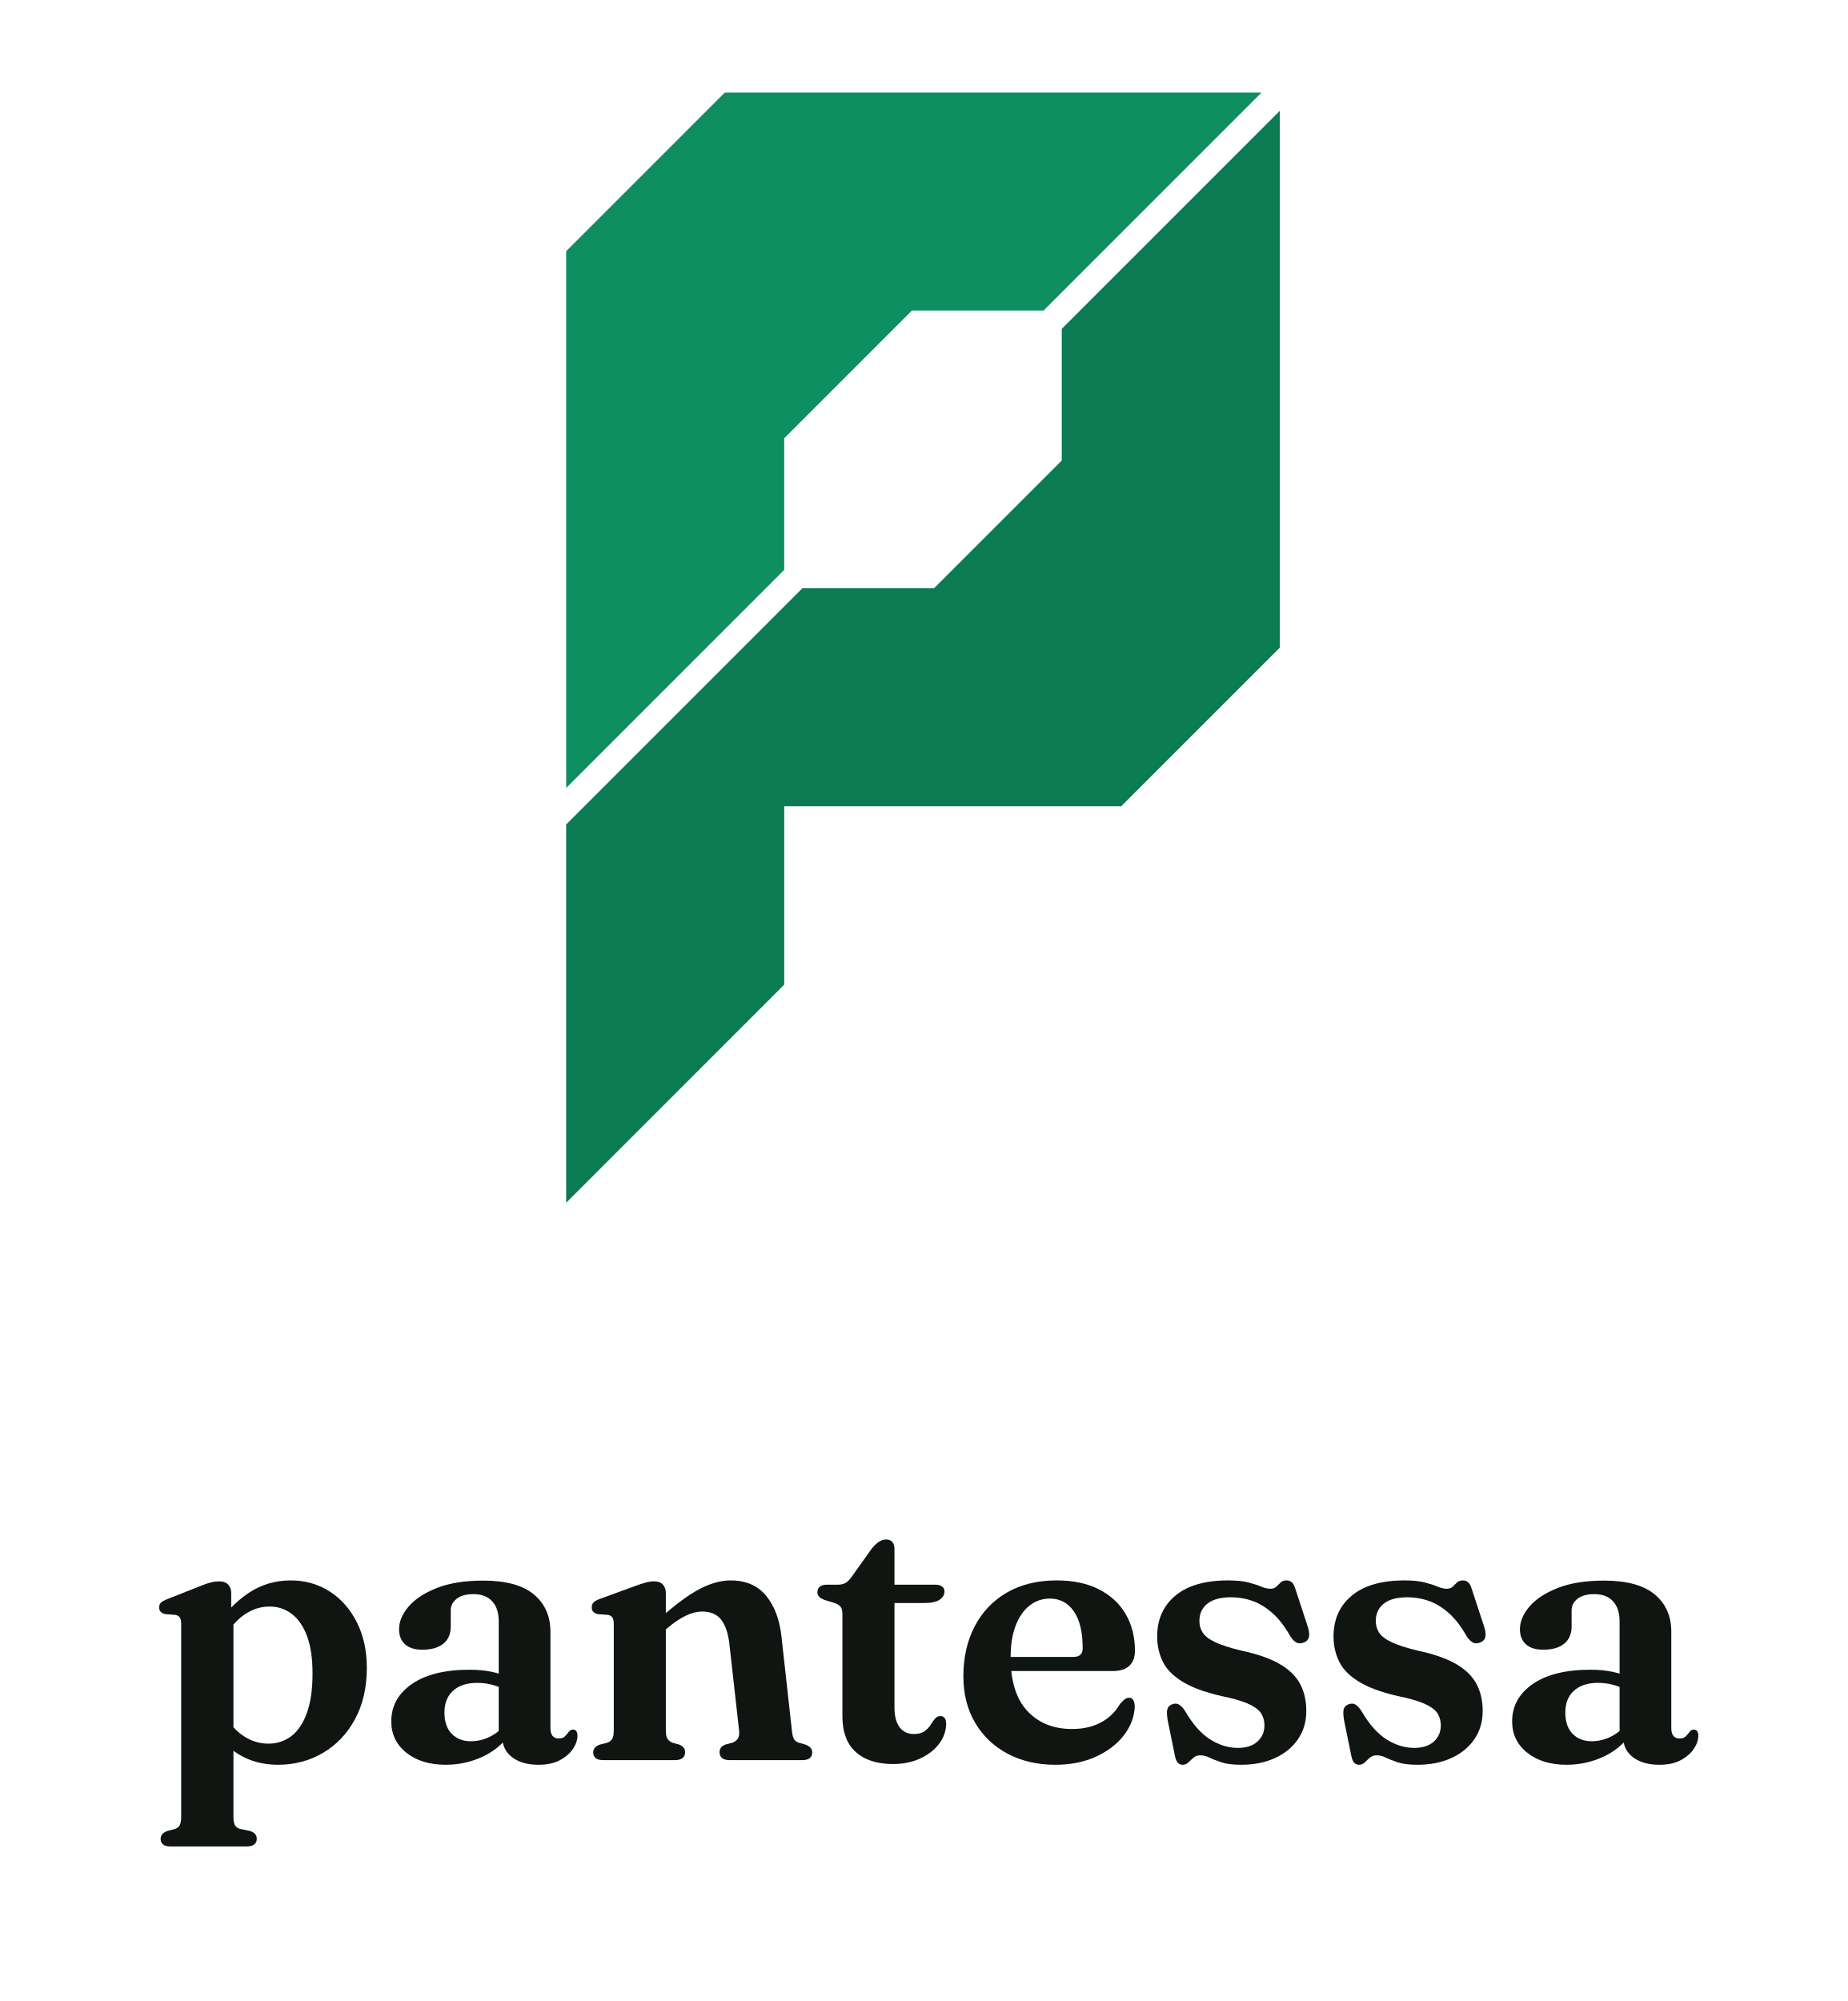
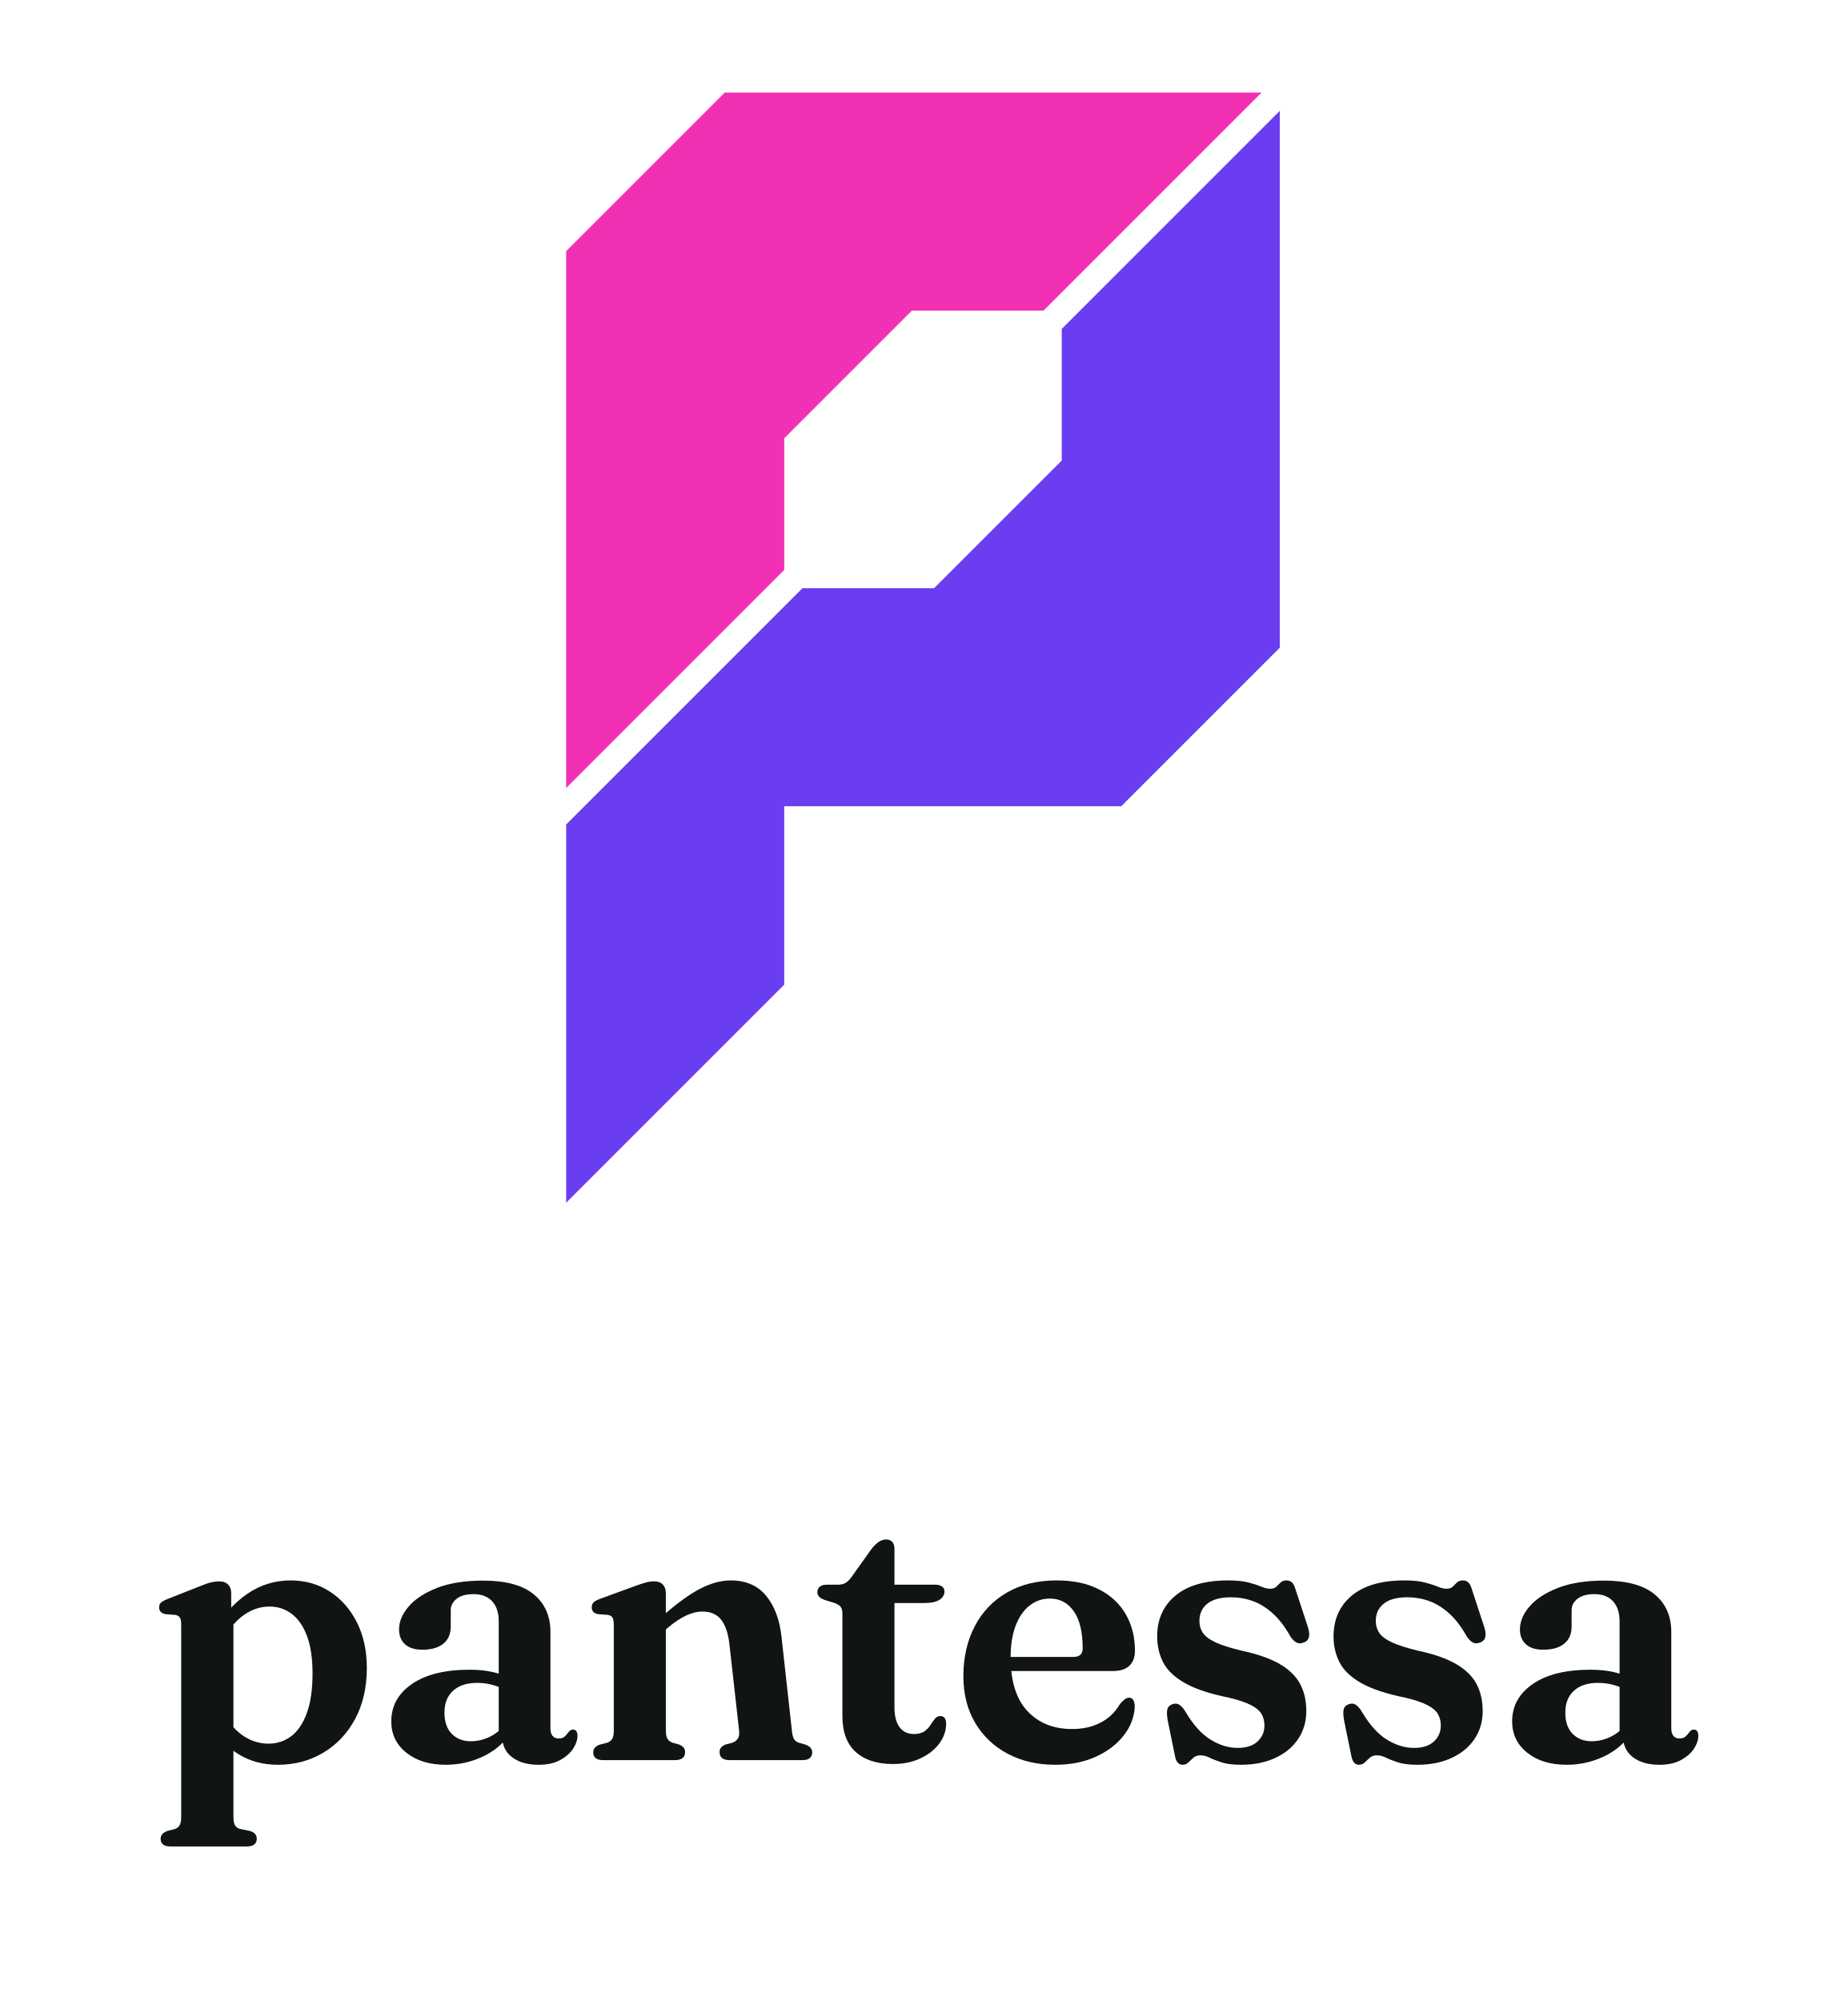
<svg xmlns="http://www.w3.org/2000/svg" viewBox="0 0 199.46 216">
  <g transform="translate(31.16 1.43) scale(1.07)">
-     <path d="M 44 8 L 98.16 8 L 76.16 30 L 62.88 30 L 50 42.88 L 50 56.16 L 28 78.16 L 28 24 Z" fill="#0e8f62" />
-     <path d="M 100 9.84 L 100 64 L 84 80 L 50 80 L 50 98 L 28 120 L 28 81.84 L 51.84 58 L 65.12 58 L 78 45.12 L 78 31.84 Z" fill="#0C7A52" />
+     <path d="M 44 8 L 98.16 8 L 76.16 30 L 62.88 30 L 50 42.88 L 50 56.16 L 28 78.16 L 28 24 Z" fill="#F230B4" />
+     <path d="M 100 9.84 L 100 64 L 84 80 L 50 80 L 50 98 L 28 120 L 28 81.84 L 51.84 58 L 65.12 58 L 78 45.12 L 78 31.84 Z" fill="#6A3DF0" />
  </g>
  <g transform="translate(16 190)">
    <g transform="scale(0.02)" fill="#101512">
      <path d="M448 -902V-790L460 -766V306Q460 337 468.5 351.5Q477 366 495 371L548 382Q568 388 577.0 398.5Q586 409 586 425Q586 444 572.5 455.0Q559 466 530 466H121Q93 466 80.0 455.0Q67 444 67 425Q67 410 76.0 399.5Q85 389 104 382L143 372Q161 366 169.5 351.5Q178 337 178 306V-734Q178 -759 170.5 -770.0Q163 -781 146 -784L93 -788Q75 -792 67.0 -801.0Q59 -810 59 -824Q59 -841 68.5 -850.0Q78 -859 105 -870L280 -939Q316 -954 339.5 -959.5Q363 -965 381 -965Q415 -965 431.5 -947.5Q448 -930 448 -902ZM402 -651 358 -708Q437 -832 540.0 -901.0Q643 -970 769 -970Q887 -970 980.0 -910.0Q1073 -850 1126.5 -743.5Q1180 -637 1180 -498Q1180 -339 1116.5 -221.5Q1053 -104 944.0 -39.5Q835 25 700 25Q581 25 489.0 -31.0Q397 -87 337 -193L406 -251Q455 -169 516.5 -129.0Q578 -89 649 -89Q718 -89 771.5 -129.0Q825 -169 856.0 -253.5Q887 -338 887 -468Q887 -590 857.0 -670.0Q827 -750 774.5 -789.5Q722 -829 655 -829Q583 -829 519.5 -785.5Q456 -742 402 -651Z" />
      <path d="M1911.0 -127V-148L1892.0 -152V-749Q1892.0 -819 1856.5 -857.5Q1821.0 -896 1756.0 -896Q1697.0 -896 1665.0 -871.0Q1633.0 -846 1633.0 -809V-721Q1633.0 -661 1593.0 -628.5Q1553.0 -596 1480.0 -596Q1418.0 -596 1386.0 -625.5Q1354.0 -655 1354.0 -706Q1354.0 -769 1406.0 -829.5Q1458.0 -890 1559.0 -929.5Q1660.0 -969 1808.0 -969Q1992.0 -969 2081.5 -894.5Q2171.0 -820 2171.0 -693V-173Q2171.0 -145 2182.5 -131.0Q2194.0 -117 2215.0 -117Q2237.0 -117 2248.0 -127.5Q2259.0 -138 2267.0 -149Q2272.0 -156 2278.0 -160.5Q2284.0 -165 2293.0 -165Q2305.0 -165 2311.0 -156.0Q2317.0 -147 2317.0 -132Q2317.0 -98 2293.5 -62.0Q2270.0 -26 2223.5 -0.5Q2177.0 25 2107.0 25Q2018.0 25 1964.5 -15.5Q1911.0 -56 1911.0 -127ZM1312.0 -209Q1312.0 -334 1423.5 -411.0Q1535.0 -488 1735.0 -488Q1800.0 -488 1852.5 -477.0Q1905.0 -466 1943.0 -447L1921.0 -383Q1887.0 -399 1851.5 -408.0Q1816.0 -417 1775.0 -417Q1692.0 -417 1645.5 -374.5Q1599.0 -332 1599.0 -257Q1599.0 -182 1638.5 -142.0Q1678.0 -102 1741.0 -102Q1795.0 -102 1844.5 -126.5Q1894.0 -151 1928.0 -195L1950.0 -138Q1895.0 -60 1802.5 -17.5Q1710.0 25 1606.0 25Q1475.0 25 1393.5 -40.0Q1312.0 -105 1312.0 -209Z" />
      <path d="M2794.0 -902V-160Q2794.0 -129 2803.0 -115.0Q2812.0 -101 2830.0 -94L2866.0 -84Q2898.0 -71 2898.0 -44Q2898.0 0 2842.0 0H2456.0Q2428.0 0 2415.0 -11.0Q2402.0 -22 2402.0 -41Q2402.0 -56 2410.5 -66.5Q2419.0 -77 2438.0 -84L2478.0 -94Q2496.0 -101 2504.5 -115.0Q2513.0 -129 2513.0 -160V-733Q2513.0 -759 2505.5 -770.0Q2498.0 -781 2481.0 -784L2428.0 -788Q2410.0 -792 2402.0 -801.0Q2394.0 -810 2394.0 -824Q2394.0 -841 2403.5 -851.0Q2413.0 -861 2440.0 -871L2626.0 -939Q2664.0 -953 2687.0 -959.0Q2710.0 -965 2731.0 -965Q2762.0 -965 2778.0 -947.5Q2794.0 -930 2794.0 -902ZM2764.0 -679 2718.0 -726 2757.0 -761Q2883.0 -874 2973.0 -922.0Q3063.0 -970 3144.0 -970Q3267.0 -970 3335.0 -887.5Q3403.0 -805 3418.0 -668L3474.0 -163Q3477.0 -130 3485.0 -115.0Q3493.0 -100 3512.0 -94L3547.0 -84Q3566.0 -77 3575.0 -66.5Q3584.0 -56 3584.0 -41Q3584.0 -22 3571.0 -11.0Q3558.0 0 3529.0 0H3139.0Q3084.0 0 3084.0 -44Q3084.0 -71 3115.0 -84L3153.0 -94Q3172.0 -101 3182.5 -116.0Q3193.0 -131 3189.0 -163L3137.0 -627Q3127.0 -714 3092.5 -758.0Q3058.0 -802 2991.0 -802Q2949.0 -802 2902.5 -780.0Q2856.0 -758 2804.0 -714Z" />
      <path d="M3702.0 -849 3656.0 -863Q3632.0 -871 3622.0 -881.5Q3612.0 -892 3612.0 -906Q3612.0 -926 3625.5 -936.5Q3639.0 -947 3662.0 -947H3723.0Q3747.0 -947 3763.0 -956.0Q3779.0 -965 3796.0 -988L3905.0 -1141Q3926.0 -1167 3945.0 -1179.0Q3964.0 -1191 3983.0 -1191Q4004.0 -1191 4016.0 -1178.0Q4028.0 -1165 4028.0 -1140V-285Q4028.0 -215 4055.5 -178.0Q4083.0 -141 4132.0 -141Q4169.0 -141 4189.5 -155.5Q4210.0 -170 4222.0 -189.0Q4234.0 -208 4245.5 -222.5Q4257.0 -237 4275.0 -238Q4290.0 -238 4298.5 -228.0Q4307.0 -218 4307.0 -195Q4306.0 -138 4269.5 -89.0Q4233.0 -40 4168.0 -9.5Q4103.0 21 4020.0 21Q3892.0 21 3819.5 -43.5Q3747.0 -108 3747.0 -238V-790Q3747.0 -816 3736.5 -828.5Q3726.0 -841 3702.0 -849ZM3917.0 -848V-947H4248.0Q4271.0 -947 4284.5 -937.5Q4298.0 -928 4298.0 -910Q4298.0 -884 4272.0 -866.0Q4246.0 -848 4188.0 -848Z" />
      <path d="M5326.0 -591Q5326.0 -538 5296.0 -509.5Q5266.0 -481 5208.0 -481H4584.0V-557H4993.0Q5044.0 -557 5044.0 -603Q5044.0 -735 4996.0 -803.5Q4948.0 -872 4867.0 -872Q4805.0 -872 4757.0 -834.0Q4709.0 -796 4682.0 -725.5Q4655.0 -655 4655.0 -555Q4655.0 -362 4745.5 -265.0Q4836.0 -168 4987.0 -168Q5075.0 -168 5141.5 -203.0Q5208.0 -238 5245.0 -303Q5263.0 -323 5273.5 -330.0Q5284.0 -337 5295.0 -337Q5311.0 -337 5318.0 -322.5Q5325.0 -308 5325.0 -288Q5321.0 -204 5265.0 -132.5Q5209.0 -61 5114.0 -18.0Q5019.0 25 4896.0 25Q4751.0 25 4639.0 -34.5Q4527.0 -94 4463.5 -201.5Q4400.0 -309 4400.0 -453Q4400.0 -604 4460.5 -721.0Q4521.0 -838 4634.0 -904.0Q4747.0 -970 4904.0 -970Q5038.0 -970 5132.5 -921.5Q5227.0 -873 5276.5 -787.5Q5326.0 -702 5326.0 -591Z" />
      <path d="M5881.0 -66Q5950.0 -66 5987.5 -100.5Q6025.0 -135 6025.0 -187Q6025.0 -220 6010.5 -247.0Q5996.0 -274 5954.5 -296.0Q5913.0 -318 5834.0 -337Q5680.0 -368 5595.5 -416.0Q5511.0 -464 5478.5 -527.5Q5446.0 -591 5446.0 -667Q5446.0 -806 5544.5 -888.0Q5643.0 -970 5829.0 -970Q5896.0 -970 5938.5 -959.0Q5981.0 -948 6008.0 -936.5Q6035.0 -925 6056.0 -925Q6078.0 -925 6089.5 -936.5Q6101.0 -948 6112.5 -959.0Q6124.0 -970 6145.0 -970Q6160.0 -970 6172.0 -960.5Q6184.0 -951 6192.0 -924L6258.0 -723Q6270.0 -688 6265.5 -666.0Q6261.0 -644 6238.0 -635Q6215.0 -626 6198.5 -634.5Q6182.0 -643 6166.0 -666Q6122.0 -745 6070.5 -791.5Q6019.0 -838 5962.5 -858.5Q5906.0 -879 5845.0 -879Q5760.0 -879 5717.0 -844.5Q5674.0 -810 5674.0 -751Q5674.0 -716 5692.0 -688.0Q5710.0 -660 5759.5 -636.5Q5809.0 -613 5901.0 -591Q6032.0 -563 6108.0 -518.5Q6184.0 -474 6217.5 -411.5Q6251.0 -349 6251.0 -265Q6251.0 -179 6206.5 -113.5Q6162.0 -48 6082.5 -11.5Q6003.0 25 5899.0 25Q5833.0 25 5793.5 12.0Q5754.0 -1 5728.5 -13.5Q5703.0 -26 5679.0 -26Q5657.0 -26 5642.5 -13.5Q5628.0 -1 5615.0 12.0Q5602.0 25 5583.0 25Q5568.0 25 5557.5 14.0Q5547.0 3 5542.0 -23L5503.0 -214Q5496.0 -254 5500.5 -273.5Q5505.0 -293 5526.0 -301Q5548.0 -310 5565.0 -299.5Q5582.0 -289 5599.0 -261Q5661.0 -156 5733.5 -111.0Q5806.0 -66 5881.0 -66Z" />
      <path d="M6833.0 -66Q6902.0 -66 6939.5 -100.5Q6977.0 -135 6977.0 -187Q6977.0 -220 6962.5 -247.0Q6948.0 -274 6906.5 -296.0Q6865.0 -318 6786.0 -337Q6632.0 -368 6547.5 -416.0Q6463.0 -464 6430.5 -527.5Q6398.0 -591 6398.0 -667Q6398.0 -806 6496.5 -888.0Q6595.0 -970 6781.0 -970Q6848.0 -970 6890.5 -959.0Q6933.0 -948 6960.0 -936.5Q6987.0 -925 7008.0 -925Q7030.0 -925 7041.5 -936.5Q7053.0 -948 7064.5 -959.0Q7076.0 -970 7097.0 -970Q7112.0 -970 7124.0 -960.5Q7136.0 -951 7144.0 -924L7210.0 -723Q7222.0 -688 7217.5 -666.0Q7213.0 -644 7190.0 -635Q7167.0 -626 7150.5 -634.5Q7134.0 -643 7118.0 -666Q7074.0 -745 7022.5 -791.5Q6971.0 -838 6914.5 -858.5Q6858.0 -879 6797.0 -879Q6712.0 -879 6669.0 -844.5Q6626.0 -810 6626.0 -751Q6626.0 -716 6644.0 -688.0Q6662.0 -660 6711.5 -636.5Q6761.0 -613 6853.0 -591Q6984.0 -563 7060.0 -518.5Q7136.0 -474 7169.5 -411.5Q7203.0 -349 7203.0 -265Q7203.0 -179 7158.5 -113.5Q7114.0 -48 7034.5 -11.5Q6955.0 25 6851.0 25Q6785.0 25 6745.5 12.0Q6706.0 -1 6680.5 -13.5Q6655.0 -26 6631.0 -26Q6609.0 -26 6594.5 -13.5Q6580.0 -1 6567.0 12.0Q6554.0 25 6535.0 25Q6520.0 25 6509.5 14.0Q6499.0 3 6494.0 -23L6455.0 -214Q6448.0 -254 6452.5 -273.5Q6457.0 -293 6478.0 -301Q6500.0 -310 6517.0 -299.5Q6534.0 -289 6551.0 -261Q6613.0 -156 6685.5 -111.0Q6758.0 -66 6833.0 -66Z" />
      <path d="M7961.0 -127V-148L7942.0 -152V-749Q7942.0 -819 7906.5 -857.5Q7871.0 -896 7806.0 -896Q7747.0 -896 7715.0 -871.0Q7683.0 -846 7683.0 -809V-721Q7683.0 -661 7643.0 -628.5Q7603.0 -596 7530.0 -596Q7468.0 -596 7436.0 -625.5Q7404.0 -655 7404.0 -706Q7404.0 -769 7456.0 -829.5Q7508.0 -890 7609.0 -929.5Q7710.0 -969 7858.0 -969Q8042.0 -969 8131.5 -894.5Q8221.0 -820 8221.0 -693V-173Q8221.0 -145 8232.5 -131.0Q8244.0 -117 8265.0 -117Q8287.0 -117 8298.0 -127.5Q8309.0 -138 8317.0 -149Q8322.0 -156 8328.0 -160.5Q8334.0 -165 8343.0 -165Q8355.0 -165 8361.0 -156.0Q8367.0 -147 8367.0 -132Q8367.0 -98 8343.5 -62.0Q8320.0 -26 8273.5 -0.5Q8227.0 25 8157.0 25Q8068.0 25 8014.5 -15.5Q7961.0 -56 7961.0 -127ZM7362.0 -209Q7362.0 -334 7473.5 -411.0Q7585.0 -488 7785.0 -488Q7850.0 -488 7902.5 -477.0Q7955.0 -466 7993.0 -447L7971.0 -383Q7937.0 -399 7901.5 -408.0Q7866.0 -417 7825.0 -417Q7742.0 -417 7695.5 -374.5Q7649.0 -332 7649.0 -257Q7649.0 -182 7688.5 -142.0Q7728.0 -102 7791.0 -102Q7845.0 -102 7894.5 -126.5Q7944.0 -151 7978.0 -195L8000.0 -138Q7945.0 -60 7852.5 -17.5Q7760.0 25 7656.0 25Q7525.0 25 7443.5 -40.0Q7362.0 -105 7362.0 -209Z" />
    </g>
  </g>
</svg>
